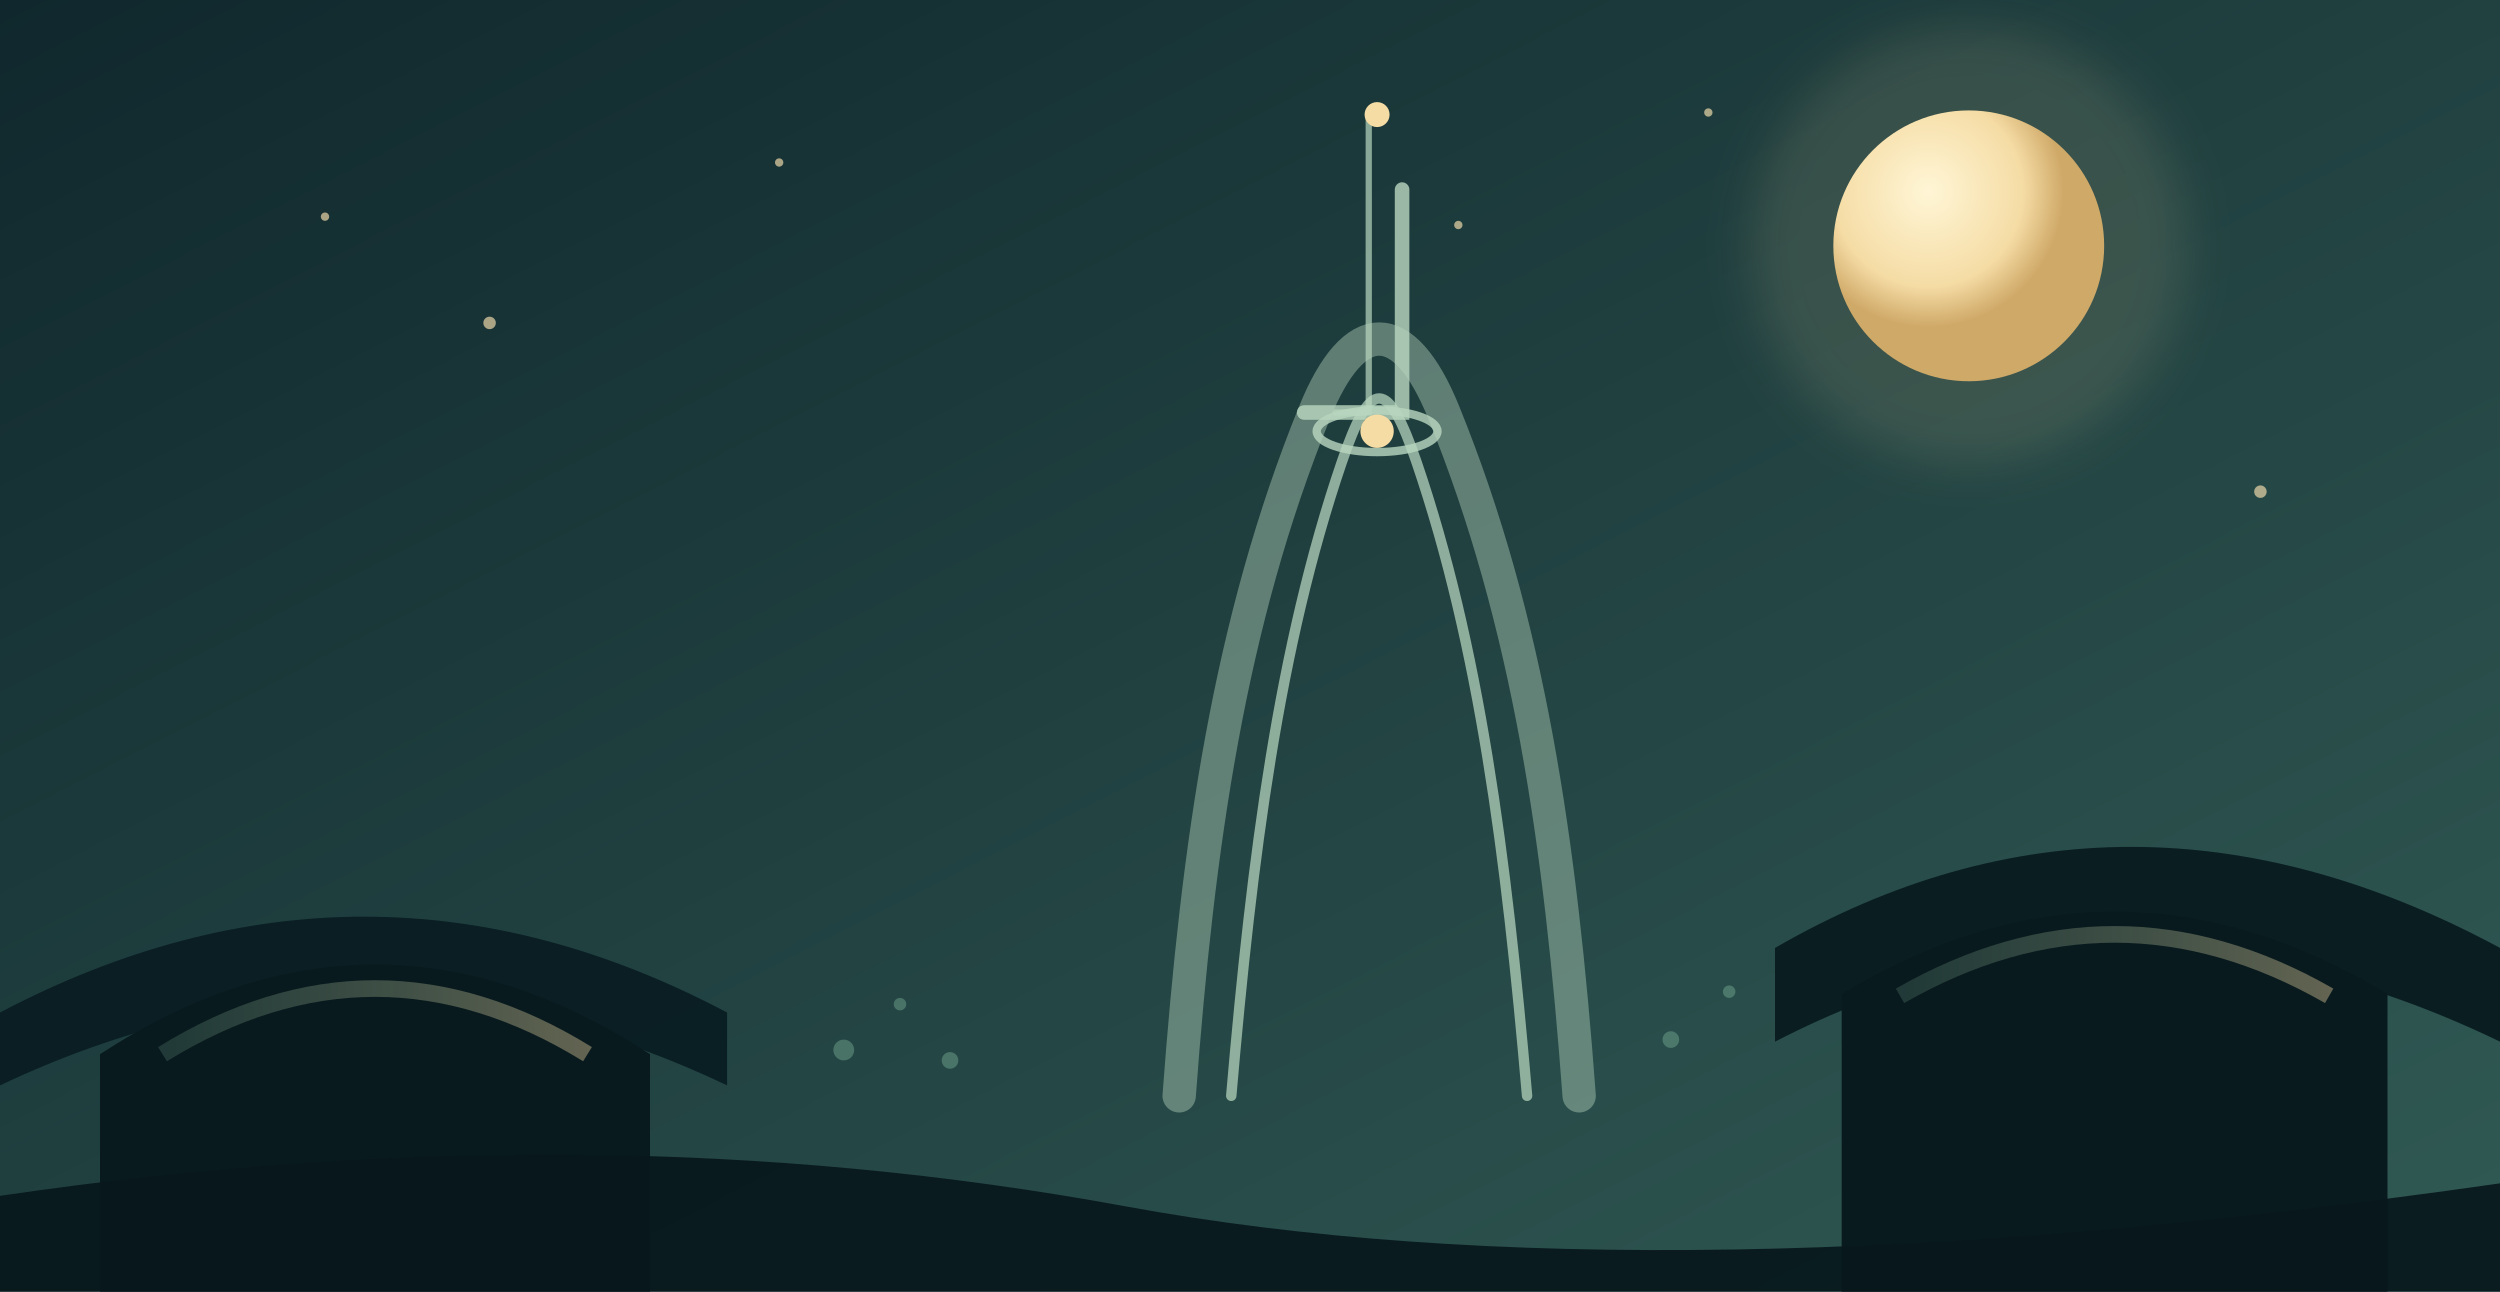
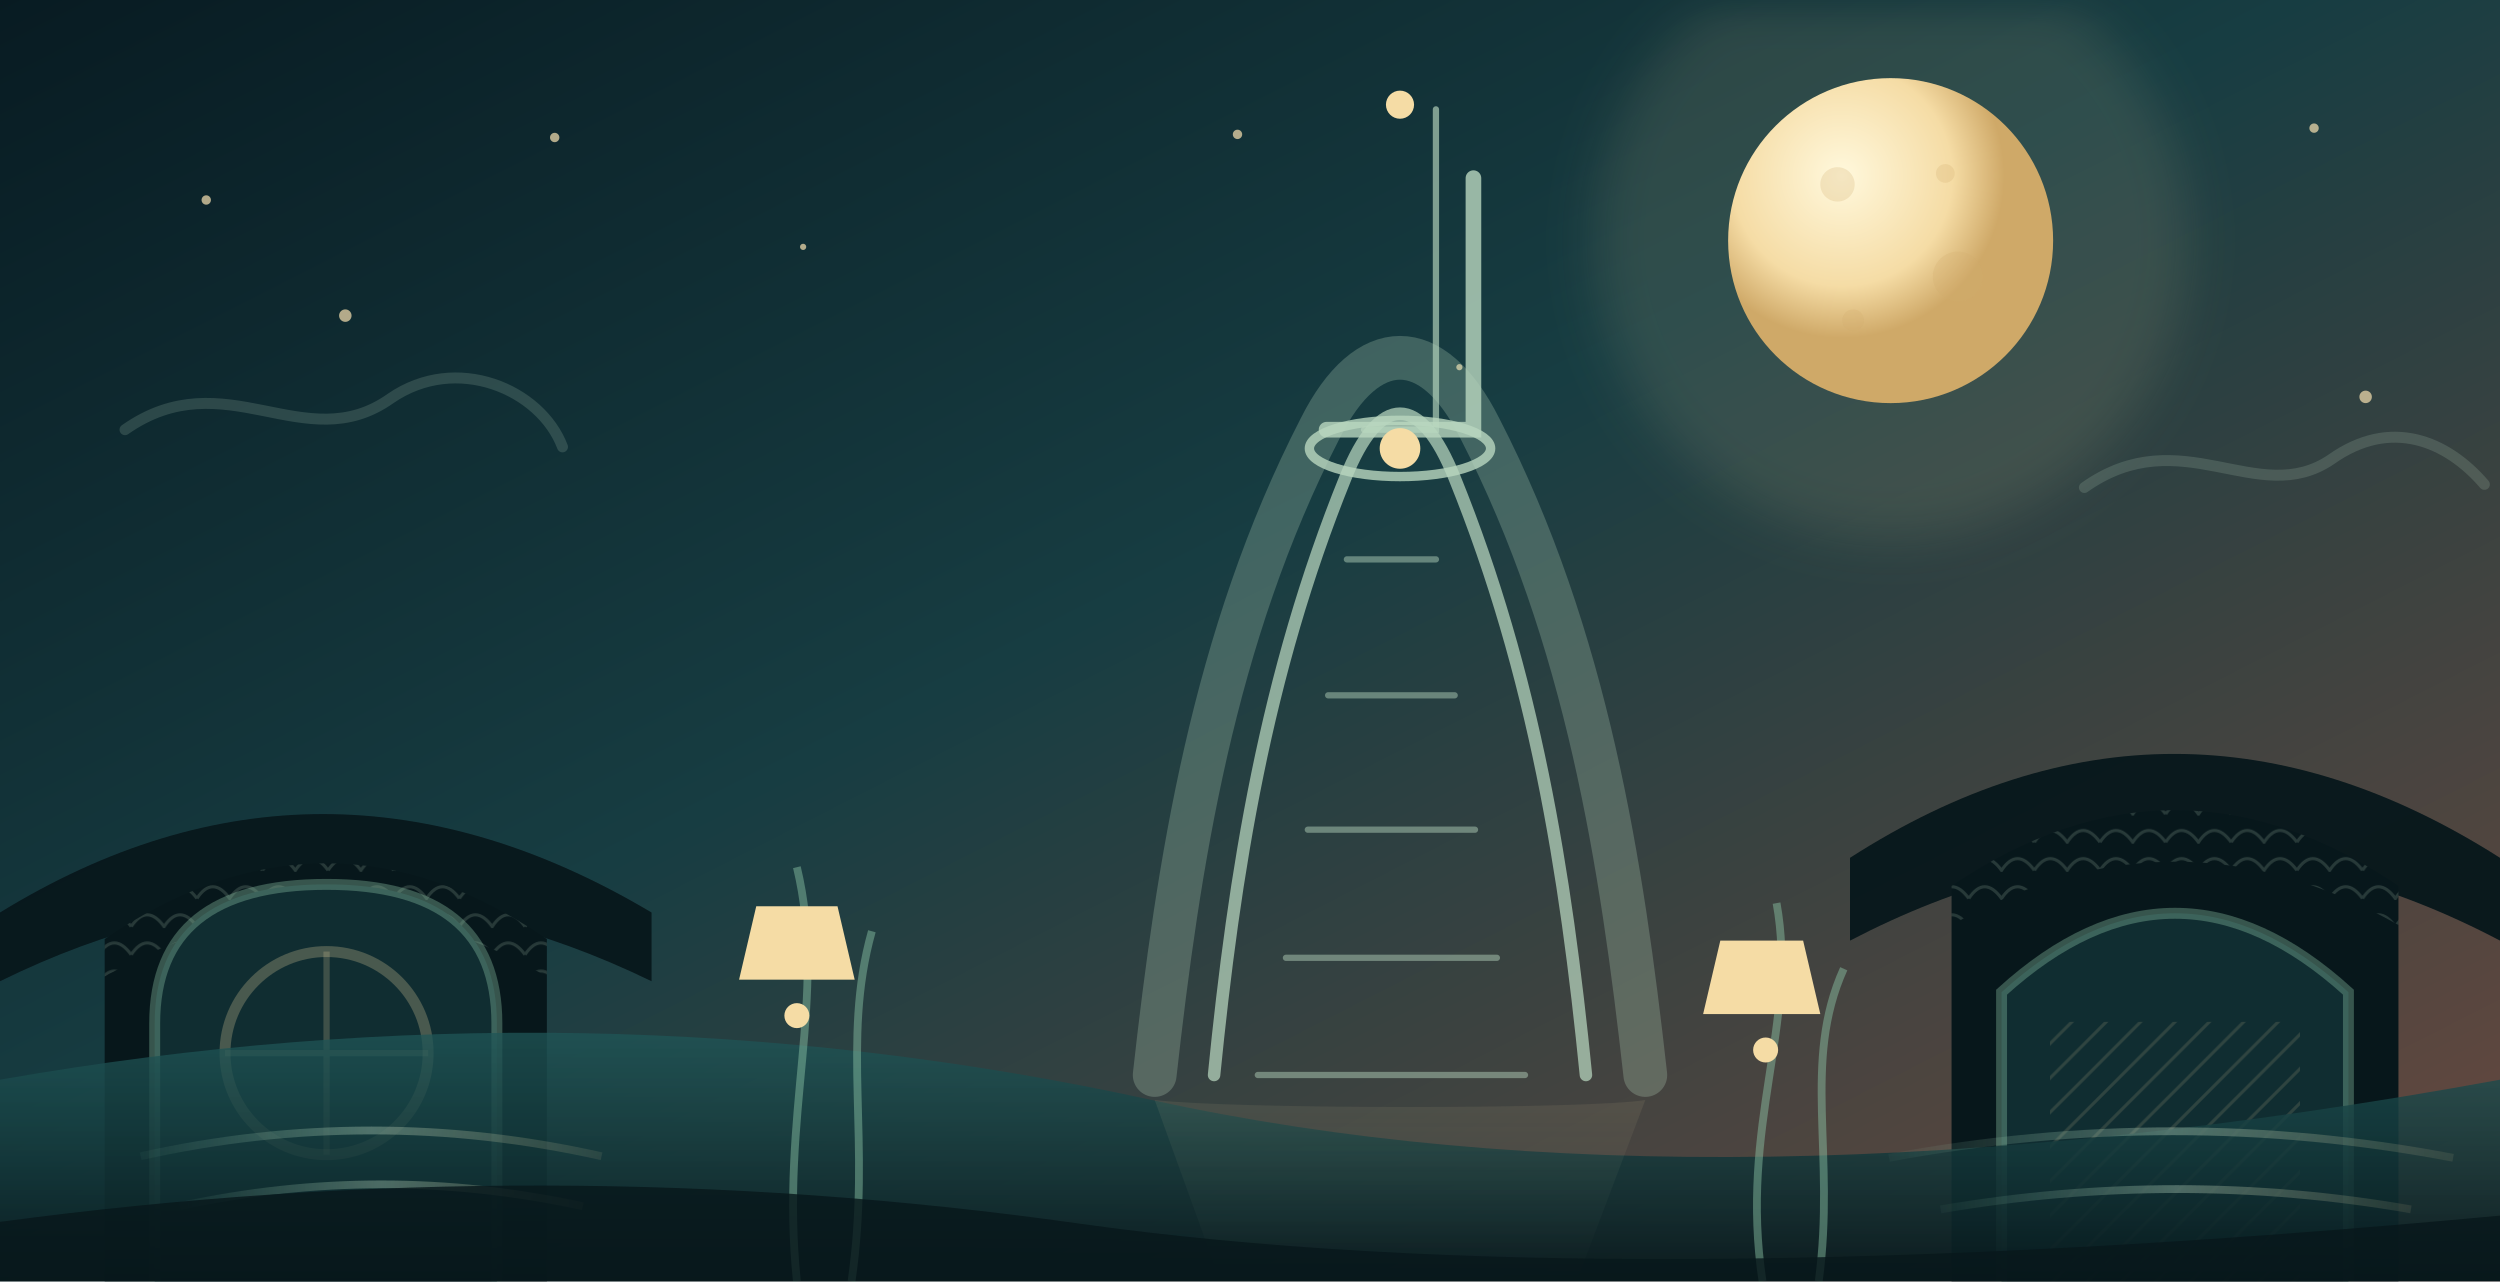
- <svg xmlns="http://www.w3.org/2000/svg" viewBox="0 0 1200 620" role="img" aria-label="广州塔与中式庭院月色插画">
+ <svg xmlns="http://www.w3.org/2000/svg" viewBox="0 0 1600 820" role="img" aria-label="广州塔与中式庭院月色插画">
  <defs>
    <linearGradient id="night" x1="0" y1="0" x2="1" y2="1">
-       <stop offset="0" stop-color="#10282d" />
-       <stop offset="1" stop-color="#315a54" />
+       <stop offset="0" stop-color="#081b22" />
+       <stop offset=".46" stop-color="#173d42" />
+       <stop offset="1" stop-color="#6b493e" />
+     </linearGradient>
+     <linearGradient id="dawn" x1="0" y1="0" x2="0" y2="1">
+       <stop offset="0" stop-color="#f6dca6" stop-opacity=".45" />
+       <stop offset="1" stop-color="#8fc8a9" stop-opacity="0" />
    </linearGradient>
    <linearGradient id="jade" x1="0" y1="0" x2="1" y2="0">
-       <stop offset="0" stop-color="#8fc8a9" stop-opacity=".18" />
-       <stop offset="1" stop-color="#f5dca5" stop-opacity=".38" />
+       <stop offset="0" stop-color="#8fc8a9" stop-opacity=".08" />
+       <stop offset=".5" stop-color="#b9d7bf" stop-opacity=".65" />
+       <stop offset="1" stop-color="#f5dca5" stop-opacity=".16" />
+     </linearGradient>
+     <linearGradient id="water" x1="0" y1="0" x2="0" y2="1">
+       <stop offset="0" stop-color="#1f5657" stop-opacity=".75" />
+       <stop offset="1" stop-color="#07171b" stop-opacity=".95" />
    </linearGradient>
    <radialGradient id="moon" cx="35%" cy="30%">
-       <stop offset="0" stop-color="#fff6d6" />
-       <stop offset=".7" stop-color="#f5dca5" />
+       <stop offset="0" stop-color="#fff8dc" />
+       <stop offset=".68" stop-color="#f5dca5" />
      <stop offset="1" stop-color="#cfa968" />
    </radialGradient>
+     <pattern id="roofTiles" width="42" height="18" patternUnits="userSpaceOnUse">
+       <path d="M0 17 Q10 2 21 17 Q31 2 42 17" fill="none" stroke="#b9d7bf" stroke-opacity=".18" stroke-width="2" />
+     </pattern>
+     <pattern id="lattice" width="22" height="22" patternUnits="userSpaceOnUse">
+       <path d="M-5 5 L5 -5 M0 22 L22 0 M17 27 L27 17" stroke="#f5dca5" stroke-opacity=".22" stroke-width="2" />
+     </pattern>
    <filter id="glow">
-       <feGaussianBlur stdDeviation="11" />
+       <feGaussianBlur stdDeviation="16" />
+     </filter>
+     <filter id="soft">
+       <feGaussianBlur stdDeviation="4" />
    </filter>
  </defs>
-   <rect width="1200" height="620" fill="url(#night)" />
-   <circle cx="945" cy="118" r="105" fill="#f5dca5" opacity=".12" filter="url(#glow)" />
-   <circle cx="945" cy="118" r="65" fill="url(#moon)" />
-   <g fill="#e9d6a8" opacity=".7">
-     <circle cx="156" cy="104" r="2" />
-     <circle cx="235" cy="155" r="3" />
-     <circle cx="374" cy="78" r="2" />
-     <circle cx="700" cy="108" r="2" />
-     <circle cx="820" cy="54" r="2" />
-     <circle cx="1085" cy="236" r="3" />
+   <rect width="1600" height="820" fill="url(#night)" />
+   <circle cx="1210" cy="154" r="190" fill="#f5dca5" opacity=".11" filter="url(#glow)" />
+   <circle cx="1210" cy="154" r="104" fill="url(#moon)" />
+   <g fill="#cfaa6b" opacity=".24">
+     <circle cx="1176" cy="118" r="11" />
+     <circle cx="1253" cy="177" r="16" />
+     <circle cx="1186" cy="205" r="7" />
+     <circle cx="1245" cy="111" r="6" />
+   </g>
+   <g fill="#e9d6a8" opacity=".75">
+     <circle cx="132" cy="128" r="3" />
+     <circle cx="221" cy="202" r="4" />
+     <circle cx="355" cy="88" r="3" />
+     <circle cx="514" cy="158" r="2" />
+     <circle cx="792" cy="86" r="3" />
+     <circle cx="934" cy="235" r="2" />
+     <circle cx="1481" cy="82" r="3" />
+     <circle cx="1514" cy="254" r="4" />
+   </g>
+   <g fill="none" stroke="#b9d7bf" stroke-opacity=".18" stroke-width="7" stroke-linecap="round">
+     <path d="M80 275 C144 230 195 294 250 255 C292 226 346 249 360 286" />
+     <path d="M1334 312 C1396 268 1445 326 1492 294 C1530 267 1566 282 1590 310" />
  </g>
  <g fill="none" stroke="#b9d7bf" stroke-linecap="round">
-     <path d="M566 526 C575 405 590 299 631 198 C650 151 674 151 693 198 C734 299 749 405 758 526" stroke-width="16" opacity=".42" />
-     <path d="M591 526 C601 410 614 310 644 222 C658 181 666 181 680 222 C710 310 723 410 733 526" stroke-width="5" opacity=".72" />
-     <path d="M626 198 L673 198 L673 91" stroke-width="7" opacity=".8" />
-     <path d="M641 198 L657 198 L657 57" stroke-width="3" opacity=".7" />
-     <ellipse cx="661" cy="207" rx="29" ry="10" stroke-width="4" opacity=".8" />
+     <path d="M739 688 C754 554 776 408 845 274 C875 214 917 214 947 274 C1016 408 1038 554 1053 688" stroke-width="28" opacity=".26" />
+     <path d="M777 688 C790 558 810 432 861 306 C883 251 909 251 931 306 C982 432 1002 558 1015 688" stroke-width="8" opacity=".72" />
+     <path d="M805 688 L976 688 M823 613 L958 613 M837 531 L944 531 M850 445 L931 445 M862 358 L919 358" stroke-width="4" opacity=".46" />
+     <path d="M849 275 L943 275 L943 114" stroke-width="10" opacity=".8" />
+     <path d="M873 275 L919 275 L919 70" stroke-width="4" opacity=".65" />
+     <ellipse cx="896" cy="287" rx="58" ry="18" stroke-width="6" opacity=".8" />
  </g>
  <g fill="#f5dca5">
-     <circle cx="661" cy="55" r="6" />
-     <circle cx="661" cy="207" r="8" />
+     <circle cx="896" cy="67" r="9" />
+     <circle cx="896" cy="287" r="13" />
  </g>
-   <path d="M0 486 Q175 394 349 486 L349 521 Q175 438 0 521Z" fill="#081b20" opacity=".9" />
-   <path d="M852 455 Q1020 358 1200 455 L1200 500 Q1020 413 852 500Z" fill="#081b20" opacity=".95" />
-   <path d="M48 506 Q180 420 312 506 L312 620 H48Z" fill="#091a1e" />
-   <path d="M884 477 Q1015 398 1146 477 L1146 620 H884Z" fill="#091a1e" />
-   <g fill="none" stroke="url(#jade)" stroke-width="8">
-     <path d="M78 506 Q180 443 282 506" />
-     <path d="M912 478 Q1015 419 1118 478" />
+   <path d="M0 584 Q205 458 417 584 L417 628 Q207 526 0 628Z" fill="#07171b" opacity=".95" />
+   <path d="M1184 549 Q1391 416 1600 549 L1600 602 Q1393 493 1184 602Z" fill="#07171b" opacity=".96" />
+   <path d="M67 601 Q209 504 350 601 L350 820 H67Z" fill="#07171b" />
+   <path d="M1249 567 Q1392 470 1535 567 L1535 820 H1249Z" fill="#07171b" />
+   <path d="M67 601 Q209 504 350 601 L350 625 Q209 544 67 625Z" fill="url(#roofTiles)" />
+   <path d="M1249 567 Q1392 470 1535 567 L1535 592 Q1392 511 1249 592Z" fill="url(#roofTiles)" />
+   <path d="M99 820 V655 Q99 566 209 566 Q318 566 318 655 V820" fill="#102d31" stroke="#8fc8a9" stroke-opacity=".35" stroke-width="7" />
+   <circle cx="209" cy="674" r="65" fill="none" stroke="#f5dca5" stroke-opacity=".25" stroke-width="7" />
+   <path d="M209 609 V739 M144 674 H274" stroke="#f5dca5" stroke-opacity=".2" stroke-width="4" />
+   <path d="M1281 820 V635 Q1392 534 1503 635 V820" fill="#102d31" stroke="#8fc8a9" stroke-opacity=".35" stroke-width="7" />
+   <path d="M1312 820 V654 H1472 V820" fill="url(#lattice)" opacity=".6" />
+   <path d="M0 691 Q376 625 737 704 T1600 691 V820 H0Z" fill="url(#water)" />
+   <path d="M739 704 C790 710 1017 710 1053 704 L1009 820 H781Z" fill="url(#dawn)" opacity=".18" />
+   <g fill="none" stroke="url(#jade)" stroke-width="5" opacity=".55">
+     <path d="M90 740 Q238 707 385 740" />
+     <path d="M115 772 Q244 744 373 772" />
+     <path d="M1209 741 Q1392 707 1570 741" />
+     <path d="M1242 774 Q1394 748 1543 774" />
  </g>
-   <g fill="#8fc8a9" opacity=".35">
-     <circle cx="405" cy="504" r="5" />
-     <circle cx="432" cy="482" r="3" />
-     <circle cx="456" cy="509" r="4" />
-     <circle cx="802" cy="499" r="4" />
-     <circle cx="830" cy="476" r="3" />
+   <g stroke="#8fc8a9" stroke-opacity=".45" stroke-width="5" fill="none">
+     <path d="M510 820 C499 713 530 638 510 555 M545 820 C558 730 538 667 558 596" />
+     <path d="M1128 820 C1113 720 1151 655 1137 578 M1164 820 C1175 738 1153 680 1180 620" />
  </g>
-   <path d="M0 574 Q285 532 540 579 T1200 568 V620 H0Z" fill="#07171b" opacity=".92" />
+   <g fill="#f5dca5">
+     <path d="M484 580 L536 580 L547 627 L473 627Z" />
+     <path d="M1101 602 L1154 602 L1165 649 L1090 649Z" />
+     <circle cx="510" cy="650" r="8" />
+     <circle cx="1130" cy="672" r="8" />
+   </g>
+   <g fill="#07171b" opacity=".82">
+     <path d="M0 782 Q350 735 690 783 T1600 778 V820 H0Z" />
+   </g>
</svg>
